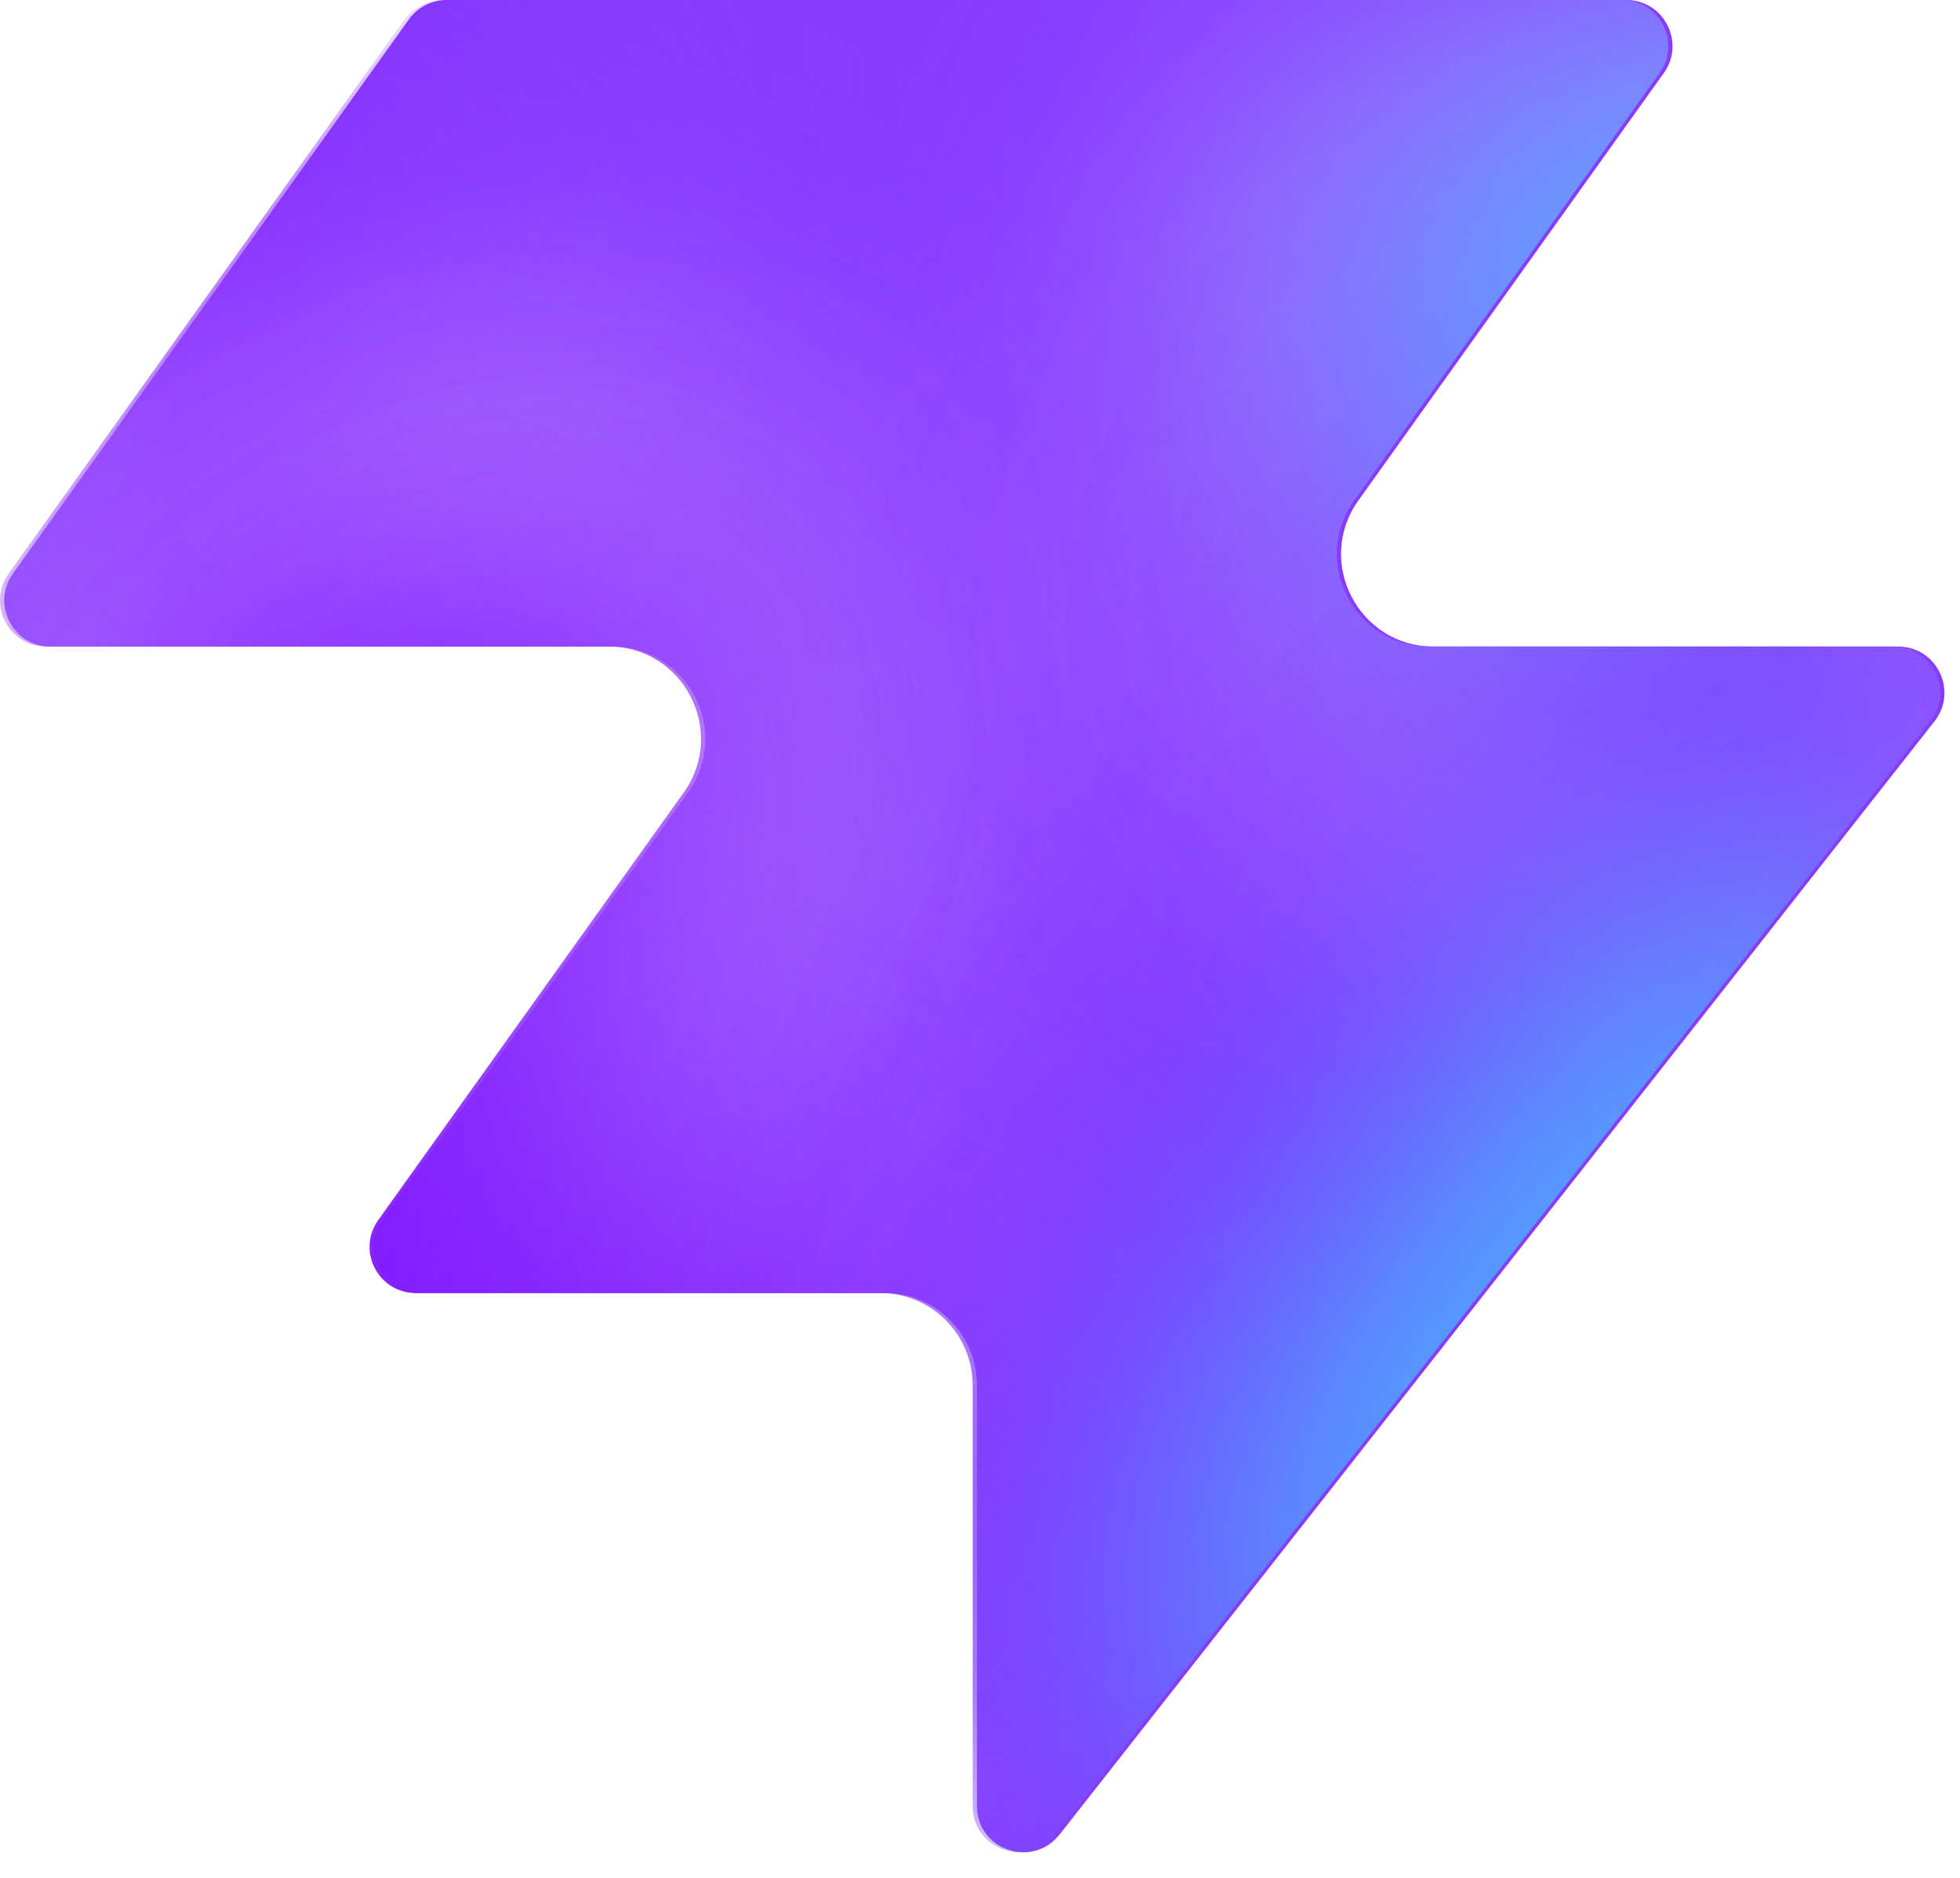
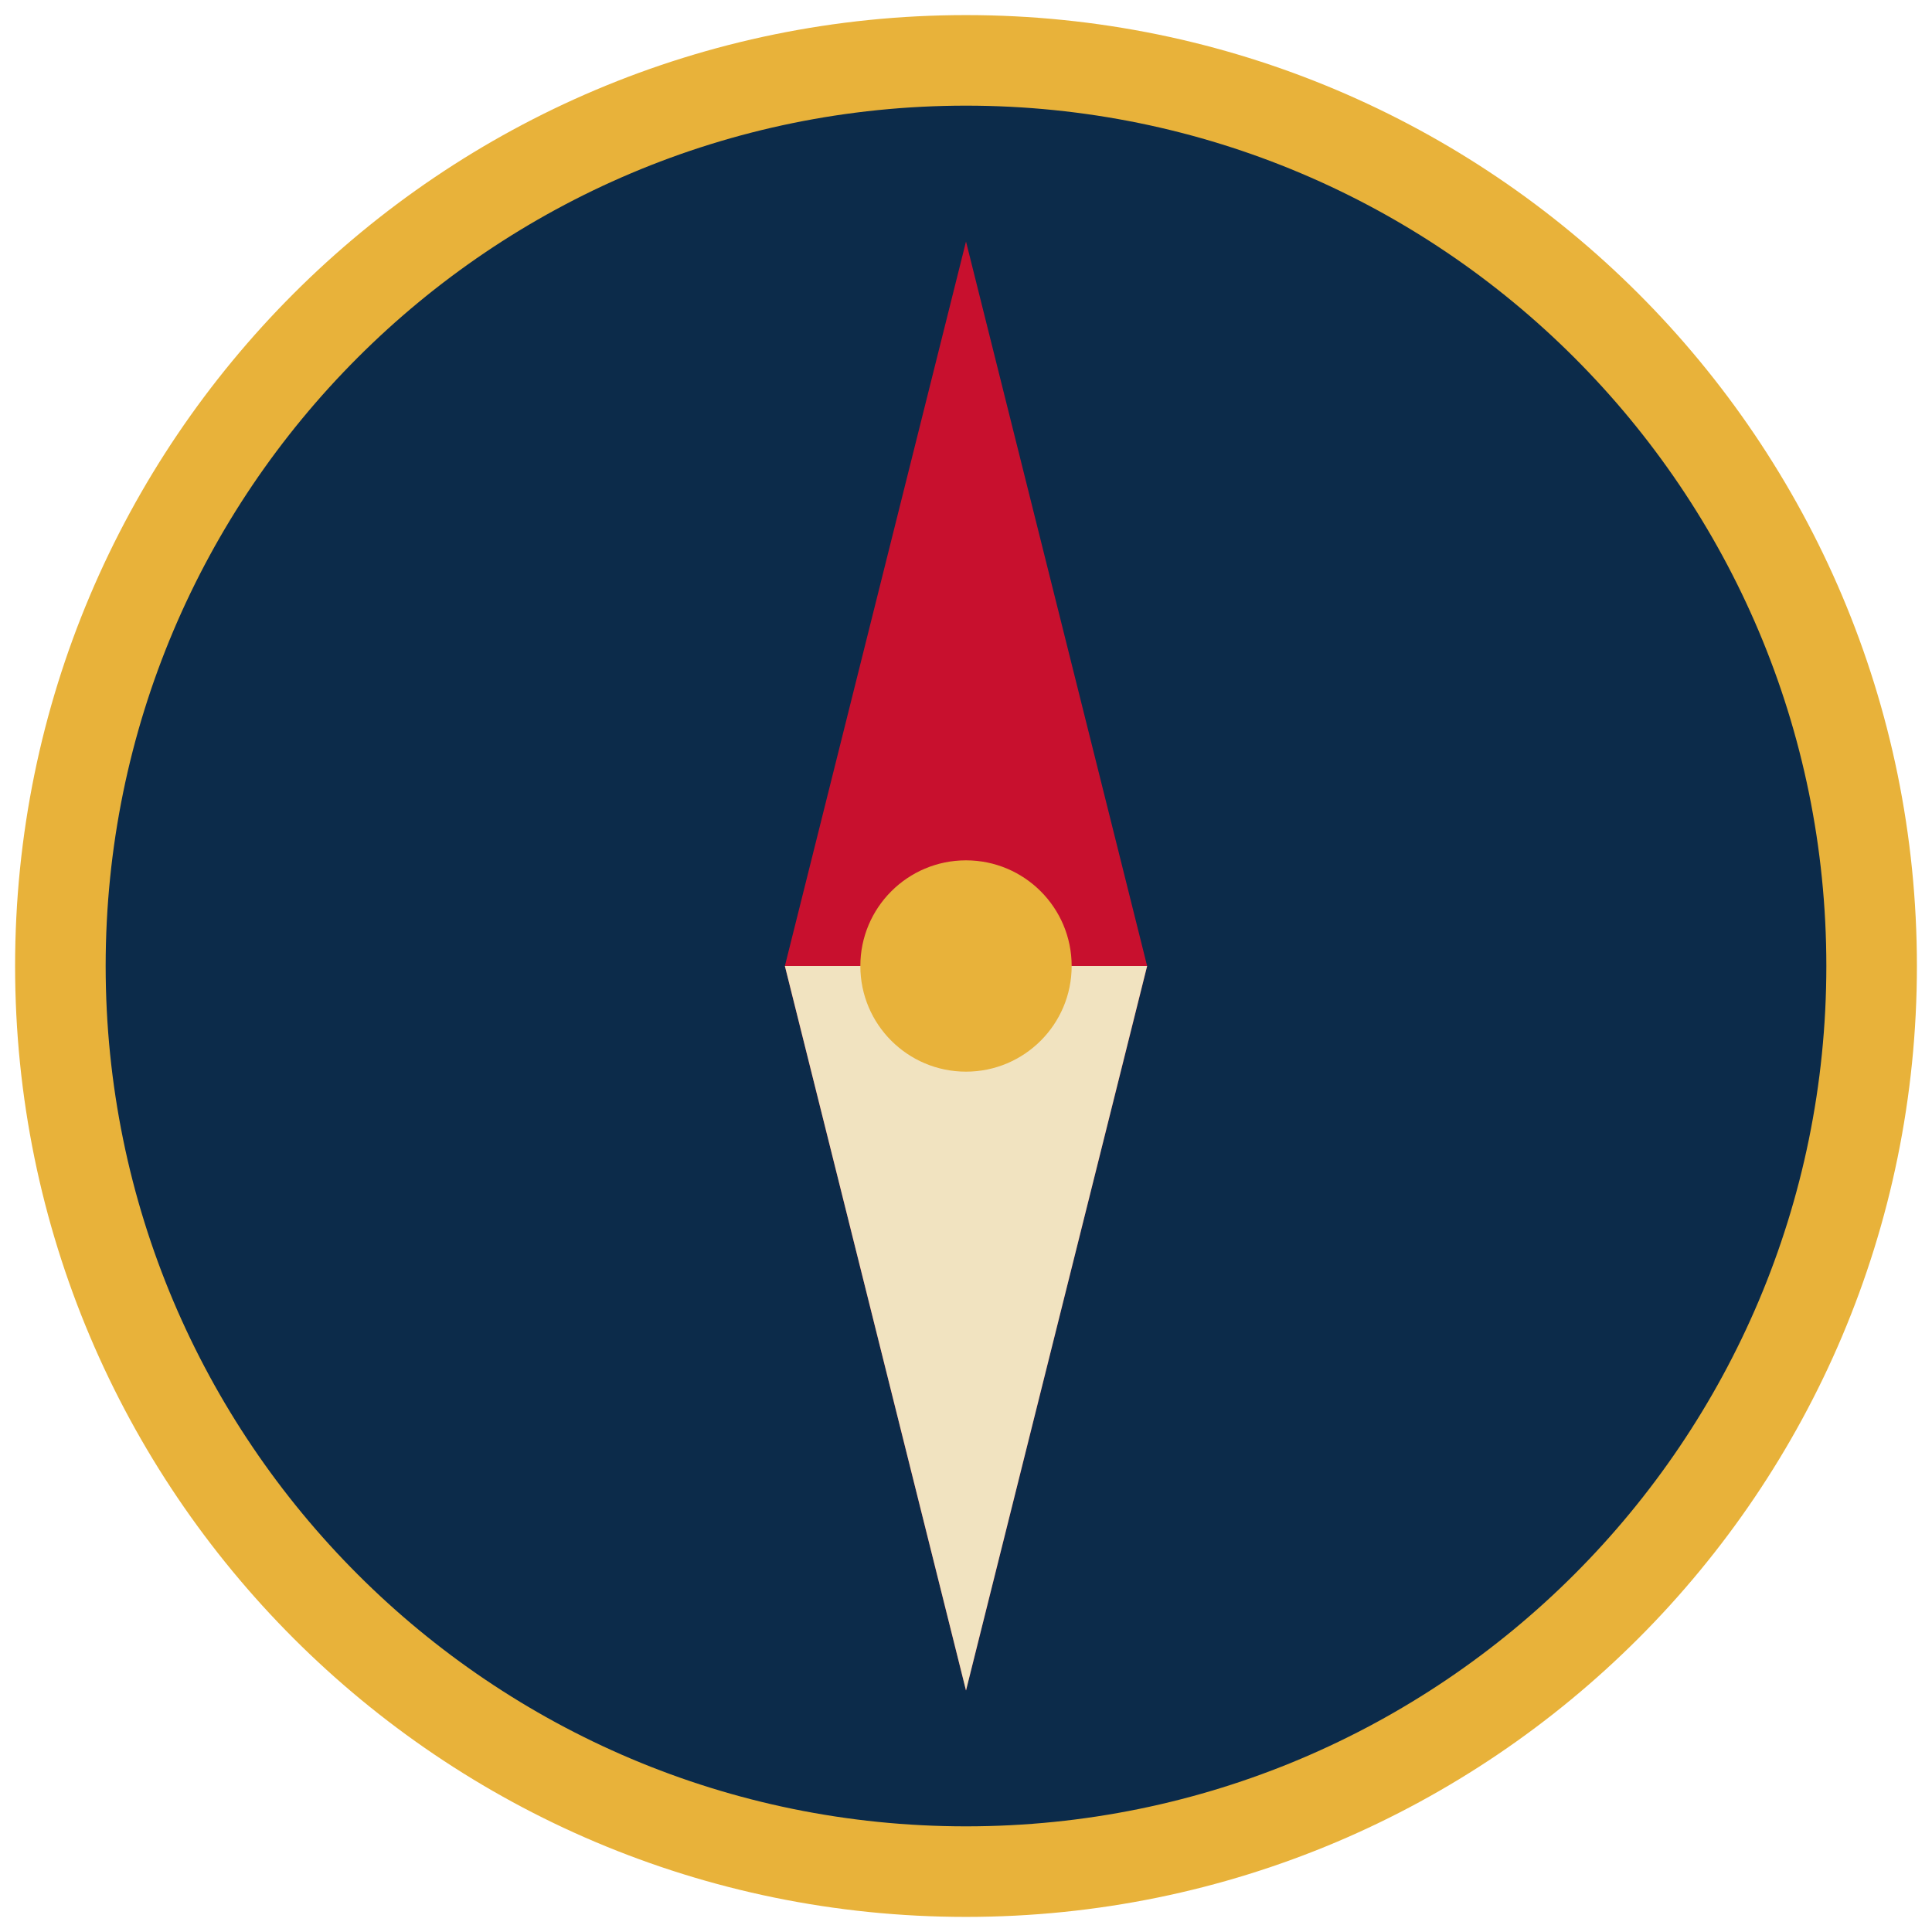
- <svg xmlns="http://www.w3.org/2000/svg" width="48" height="46" fill="none" viewBox="0 0 48 46">
-   <path fill="#863bff" d="M25.946 44.938c-.664.845-2.021.375-2.021-.698V33.937a2.26 2.26 0 0 0-2.262-2.262H10.287c-.92 0-1.456-1.04-.92-1.788l7.48-10.471c1.07-1.497 0-3.578-1.842-3.578H1.237c-.92 0-1.456-1.04-.92-1.788L10.013.474c.214-.297.556-.474.92-.474h28.894c.92 0 1.456 1.04.92 1.788l-7.48 10.471c-1.07 1.498 0 3.579 1.842 3.579h11.377c.943 0 1.473 1.088.89 1.83L25.947 44.94z" style="fill:#863bff;fill:color(display-p3 .525 .23 1);fill-opacity:1" />
-   <mask id="a" width="48" height="46" x="0" y="0" maskUnits="userSpaceOnUse" style="mask-type:alpha">
-     <path fill="#000" d="M25.842 44.938c-.664.844-2.021.375-2.021-.698V33.937a2.26 2.26 0 0 0-2.262-2.262H10.183c-.92 0-1.456-1.04-.92-1.788l7.48-10.471c1.07-1.498 0-3.579-1.842-3.579H1.133c-.92 0-1.456-1.04-.92-1.787L9.91.473c.214-.297.556-.474.92-.474h28.894c.92 0 1.456 1.04.92 1.788l-7.48 10.471c-1.07 1.498 0 3.578 1.842 3.578h11.377c.943 0 1.473 1.088.89 1.832L25.843 44.94z" style="fill:#000;fill-opacity:1" />
-   </mask>
-   <g mask="url(#a)">
-     <g filter="url(#b)">
-       <ellipse cx="5.508" cy="14.704" fill="#ede6ff" rx="5.508" ry="14.704" style="fill:#ede6ff;fill:color(display-p3 .927 .903 1);fill-opacity:1" transform="matrix(.00324 1 1 -.00324 -4.47 31.516)" />
-     </g>
-     <g filter="url(#c)">
-       <ellipse cx="10.399" cy="29.851" fill="#ede6ff" rx="10.399" ry="29.851" style="fill:#ede6ff;fill:color(display-p3 .927 .903 1);fill-opacity:1" transform="matrix(.00324 1 1 -.00324 -39.328 7.883)" />
-     </g>
-     <g filter="url(#d)">
-       <ellipse cx="5.508" cy="30.487" fill="#7e14ff" rx="5.508" ry="30.487" style="fill:#7e14ff;fill:color(display-p3 .492 .077 1);fill-opacity:1" transform="rotate(89.814 -25.913 -14.639)scale(1 -1)" />
-     </g>
-     <g filter="url(#e)">
-       <ellipse cx="5.508" cy="30.599" fill="#7e14ff" rx="5.508" ry="30.599" style="fill:#7e14ff;fill:color(display-p3 .492 .077 1);fill-opacity:1" transform="rotate(89.814 -32.644 -3.334)scale(1 -1)" />
-     </g>
-     <g filter="url(#f)">
-       <ellipse cx="5.508" cy="30.599" fill="#7e14ff" rx="5.508" ry="30.599" style="fill:#7e14ff;fill:color(display-p3 .492 .077 1);fill-opacity:1" transform="matrix(.00324 1 1 -.00324 -34.34 30.47)" />
-     </g>
-     <g filter="url(#g)">
-       <ellipse cx="14.072" cy="22.078" fill="#ede6ff" rx="14.072" ry="22.078" style="fill:#ede6ff;fill:color(display-p3 .927 .903 1);fill-opacity:1" transform="rotate(93.35 24.506 48.493)scale(-1 1)" />
-     </g>
-     <g filter="url(#h)">
-       <ellipse cx="3.47" cy="21.501" fill="#7e14ff" rx="3.47" ry="21.501" style="fill:#7e14ff;fill:color(display-p3 .492 .077 1);fill-opacity:1" transform="rotate(89.009 28.708 47.59)scale(-1 1)" />
-     </g>
-     <g filter="url(#i)">
-       <ellipse cx="3.47" cy="21.501" fill="#7e14ff" rx="3.47" ry="21.501" style="fill:#7e14ff;fill:color(display-p3 .492 .077 1);fill-opacity:1" transform="rotate(89.009 28.708 47.59)scale(-1 1)" />
-     </g>
-     <g filter="url(#j)">
-       <ellipse cx=".387" cy="8.972" fill="#7e14ff" rx="4.407" ry="29.108" style="fill:#7e14ff;fill:color(display-p3 .492 .077 1);fill-opacity:1" transform="rotate(39.51 .387 8.972)" />
-     </g>
-     <g filter="url(#k)">
-       <ellipse cx="47.523" cy="-6.092" fill="#7e14ff" rx="4.407" ry="29.108" style="fill:#7e14ff;fill:color(display-p3 .492 .077 1);fill-opacity:1" transform="rotate(37.892 47.523 -6.092)" />
-     </g>
-     <g filter="url(#l)">
-       <ellipse cx="41.412" cy="6.333" fill="#47bfff" rx="5.971" ry="9.665" style="fill:#47bfff;fill:color(display-p3 .28 .748 1);fill-opacity:1" transform="rotate(37.892 41.412 6.333)" />
-     </g>
-     <g filter="url(#m)">
-       <ellipse cx="-1.879" cy="38.332" fill="#7e14ff" rx="4.407" ry="29.108" style="fill:#7e14ff;fill:color(display-p3 .492 .077 1);fill-opacity:1" transform="rotate(37.892 -1.88 38.332)" />
-     </g>
-     <g filter="url(#n)">
-       <ellipse cx="-1.879" cy="38.332" fill="#7e14ff" rx="4.407" ry="29.108" style="fill:#7e14ff;fill:color(display-p3 .492 .077 1);fill-opacity:1" transform="rotate(37.892 -1.88 38.332)" />
-     </g>
-     <g filter="url(#o)">
-       <ellipse cx="35.651" cy="29.907" fill="#7e14ff" rx="4.407" ry="29.108" style="fill:#7e14ff;fill:color(display-p3 .492 .077 1);fill-opacity:1" transform="rotate(37.892 35.651 29.907)" />
-     </g>
-     <g filter="url(#p)">
-       <ellipse cx="38.418" cy="32.4" fill="#47bfff" rx="5.971" ry="15.297" style="fill:#47bfff;fill:color(display-p3 .28 .748 1);fill-opacity:1" transform="rotate(37.892 38.418 32.4)" />
-     </g>
-   </g>
-   <defs>
-     <filter id="b" width="60.045" height="41.654" x="-19.77" y="16.149" color-interpolation-filters="sRGB" filterUnits="userSpaceOnUse">
-       <feFlood flood-opacity="0" result="BackgroundImageFix" />
-       <feBlend in="SourceGraphic" in2="BackgroundImageFix" result="shape" />
-       <feGaussianBlur result="effect1_foregroundBlur_2002_17158" stdDeviation="7.659" />
-     </filter>
-     <filter id="c" width="90.34" height="51.437" x="-54.613" y="-7.533" color-interpolation-filters="sRGB" filterUnits="userSpaceOnUse">
-       <feFlood flood-opacity="0" result="BackgroundImageFix" />
-       <feBlend in="SourceGraphic" in2="BackgroundImageFix" result="shape" />
-       <feGaussianBlur result="effect1_foregroundBlur_2002_17158" stdDeviation="7.659" />
-     </filter>
-     <filter id="d" width="79.355" height="29.4" x="-49.64" y="2.03" color-interpolation-filters="sRGB" filterUnits="userSpaceOnUse">
-       <feFlood flood-opacity="0" result="BackgroundImageFix" />
-       <feBlend in="SourceGraphic" in2="BackgroundImageFix" result="shape" />
-       <feGaussianBlur result="effect1_foregroundBlur_2002_17158" stdDeviation="4.596" />
-     </filter>
-     <filter id="e" width="79.579" height="29.4" x="-45.045" y="20.029" color-interpolation-filters="sRGB" filterUnits="userSpaceOnUse">
-       <feFlood flood-opacity="0" result="BackgroundImageFix" />
-       <feBlend in="SourceGraphic" in2="BackgroundImageFix" result="shape" />
-       <feGaussianBlur result="effect1_foregroundBlur_2002_17158" stdDeviation="4.596" />
-     </filter>
-     <filter id="f" width="79.579" height="29.4" x="-43.513" y="21.178" color-interpolation-filters="sRGB" filterUnits="userSpaceOnUse">
-       <feFlood flood-opacity="0" result="BackgroundImageFix" />
-       <feBlend in="SourceGraphic" in2="BackgroundImageFix" result="shape" />
-       <feGaussianBlur result="effect1_foregroundBlur_2002_17158" stdDeviation="4.596" />
-     </filter>
-     <filter id="g" width="74.749" height="58.852" x="15.756" y="-17.901" color-interpolation-filters="sRGB" filterUnits="userSpaceOnUse">
-       <feFlood flood-opacity="0" result="BackgroundImageFix" />
-       <feBlend in="SourceGraphic" in2="BackgroundImageFix" result="shape" />
-       <feGaussianBlur result="effect1_foregroundBlur_2002_17158" stdDeviation="7.659" />
-     </filter>
-     <filter id="h" width="61.377" height="25.362" x="23.548" y="2.284" color-interpolation-filters="sRGB" filterUnits="userSpaceOnUse">
-       <feFlood flood-opacity="0" result="BackgroundImageFix" />
-       <feBlend in="SourceGraphic" in2="BackgroundImageFix" result="shape" />
-       <feGaussianBlur result="effect1_foregroundBlur_2002_17158" stdDeviation="4.596" />
-     </filter>
-     <filter id="i" width="61.377" height="25.362" x="23.548" y="2.284" color-interpolation-filters="sRGB" filterUnits="userSpaceOnUse">
-       <feFlood flood-opacity="0" result="BackgroundImageFix" />
-       <feBlend in="SourceGraphic" in2="BackgroundImageFix" result="shape" />
-       <feGaussianBlur result="effect1_foregroundBlur_2002_17158" stdDeviation="4.596" />
-     </filter>
-     <filter id="j" width="56.045" height="63.649" x="-27.636" y="-22.853" color-interpolation-filters="sRGB" filterUnits="userSpaceOnUse">
-       <feFlood flood-opacity="0" result="BackgroundImageFix" />
-       <feBlend in="SourceGraphic" in2="BackgroundImageFix" result="shape" />
-       <feGaussianBlur result="effect1_foregroundBlur_2002_17158" stdDeviation="4.596" />
-     </filter>
-     <filter id="k" width="54.814" height="64.646" x="20.116" y="-38.415" color-interpolation-filters="sRGB" filterUnits="userSpaceOnUse">
-       <feFlood flood-opacity="0" result="BackgroundImageFix" />
-       <feBlend in="SourceGraphic" in2="BackgroundImageFix" result="shape" />
-       <feGaussianBlur result="effect1_foregroundBlur_2002_17158" stdDeviation="4.596" />
-     </filter>
-     <filter id="l" width="33.541" height="35.313" x="24.641" y="-11.323" color-interpolation-filters="sRGB" filterUnits="userSpaceOnUse">
-       <feFlood flood-opacity="0" result="BackgroundImageFix" />
-       <feBlend in="SourceGraphic" in2="BackgroundImageFix" result="shape" />
-       <feGaussianBlur result="effect1_foregroundBlur_2002_17158" stdDeviation="4.596" />
-     </filter>
-     <filter id="m" width="54.814" height="64.646" x="-29.286" y="6.009" color-interpolation-filters="sRGB" filterUnits="userSpaceOnUse">
-       <feFlood flood-opacity="0" result="BackgroundImageFix" />
-       <feBlend in="SourceGraphic" in2="BackgroundImageFix" result="shape" />
-       <feGaussianBlur result="effect1_foregroundBlur_2002_17158" stdDeviation="4.596" />
-     </filter>
-     <filter id="n" width="54.814" height="64.646" x="-29.286" y="6.009" color-interpolation-filters="sRGB" filterUnits="userSpaceOnUse">
-       <feFlood flood-opacity="0" result="BackgroundImageFix" />
-       <feBlend in="SourceGraphic" in2="BackgroundImageFix" result="shape" />
-       <feGaussianBlur result="effect1_foregroundBlur_2002_17158" stdDeviation="4.596" />
-     </filter>
-     <filter id="o" width="54.814" height="64.646" x="8.244" y="-2.416" color-interpolation-filters="sRGB" filterUnits="userSpaceOnUse">
-       <feFlood flood-opacity="0" result="BackgroundImageFix" />
-       <feBlend in="SourceGraphic" in2="BackgroundImageFix" result="shape" />
-       <feGaussianBlur result="effect1_foregroundBlur_2002_17158" stdDeviation="4.596" />
-     </filter>
-     <filter id="p" width="39.409" height="43.623" x="18.713" y="10.588" color-interpolation-filters="sRGB" filterUnits="userSpaceOnUse">
-       <feFlood flood-opacity="0" result="BackgroundImageFix" />
-       <feBlend in="SourceGraphic" in2="BackgroundImageFix" result="shape" />
-       <feGaussianBlur result="effect1_foregroundBlur_2002_17158" stdDeviation="4.596" />
-     </filter>
-   </defs>
+ <svg xmlns="http://www.w3.org/2000/svg" viewBox="0 0 64 64">
+   <circle cx="32" cy="32" r="30" fill="#0c2b4a" stroke="#e8b23a" stroke-width="3" />
+   <path d="M32 8l6 24-6 24-6-24z" fill="#c8102e" />
+   <path d="M32 56l-6-24 6-24" fill="none" />
+   <path d="M32 56l6-24H26z" fill="#f1e3c0" />
+   <circle cx="32" cy="32" r="3.5" fill="#e8b23a" />
</svg>
